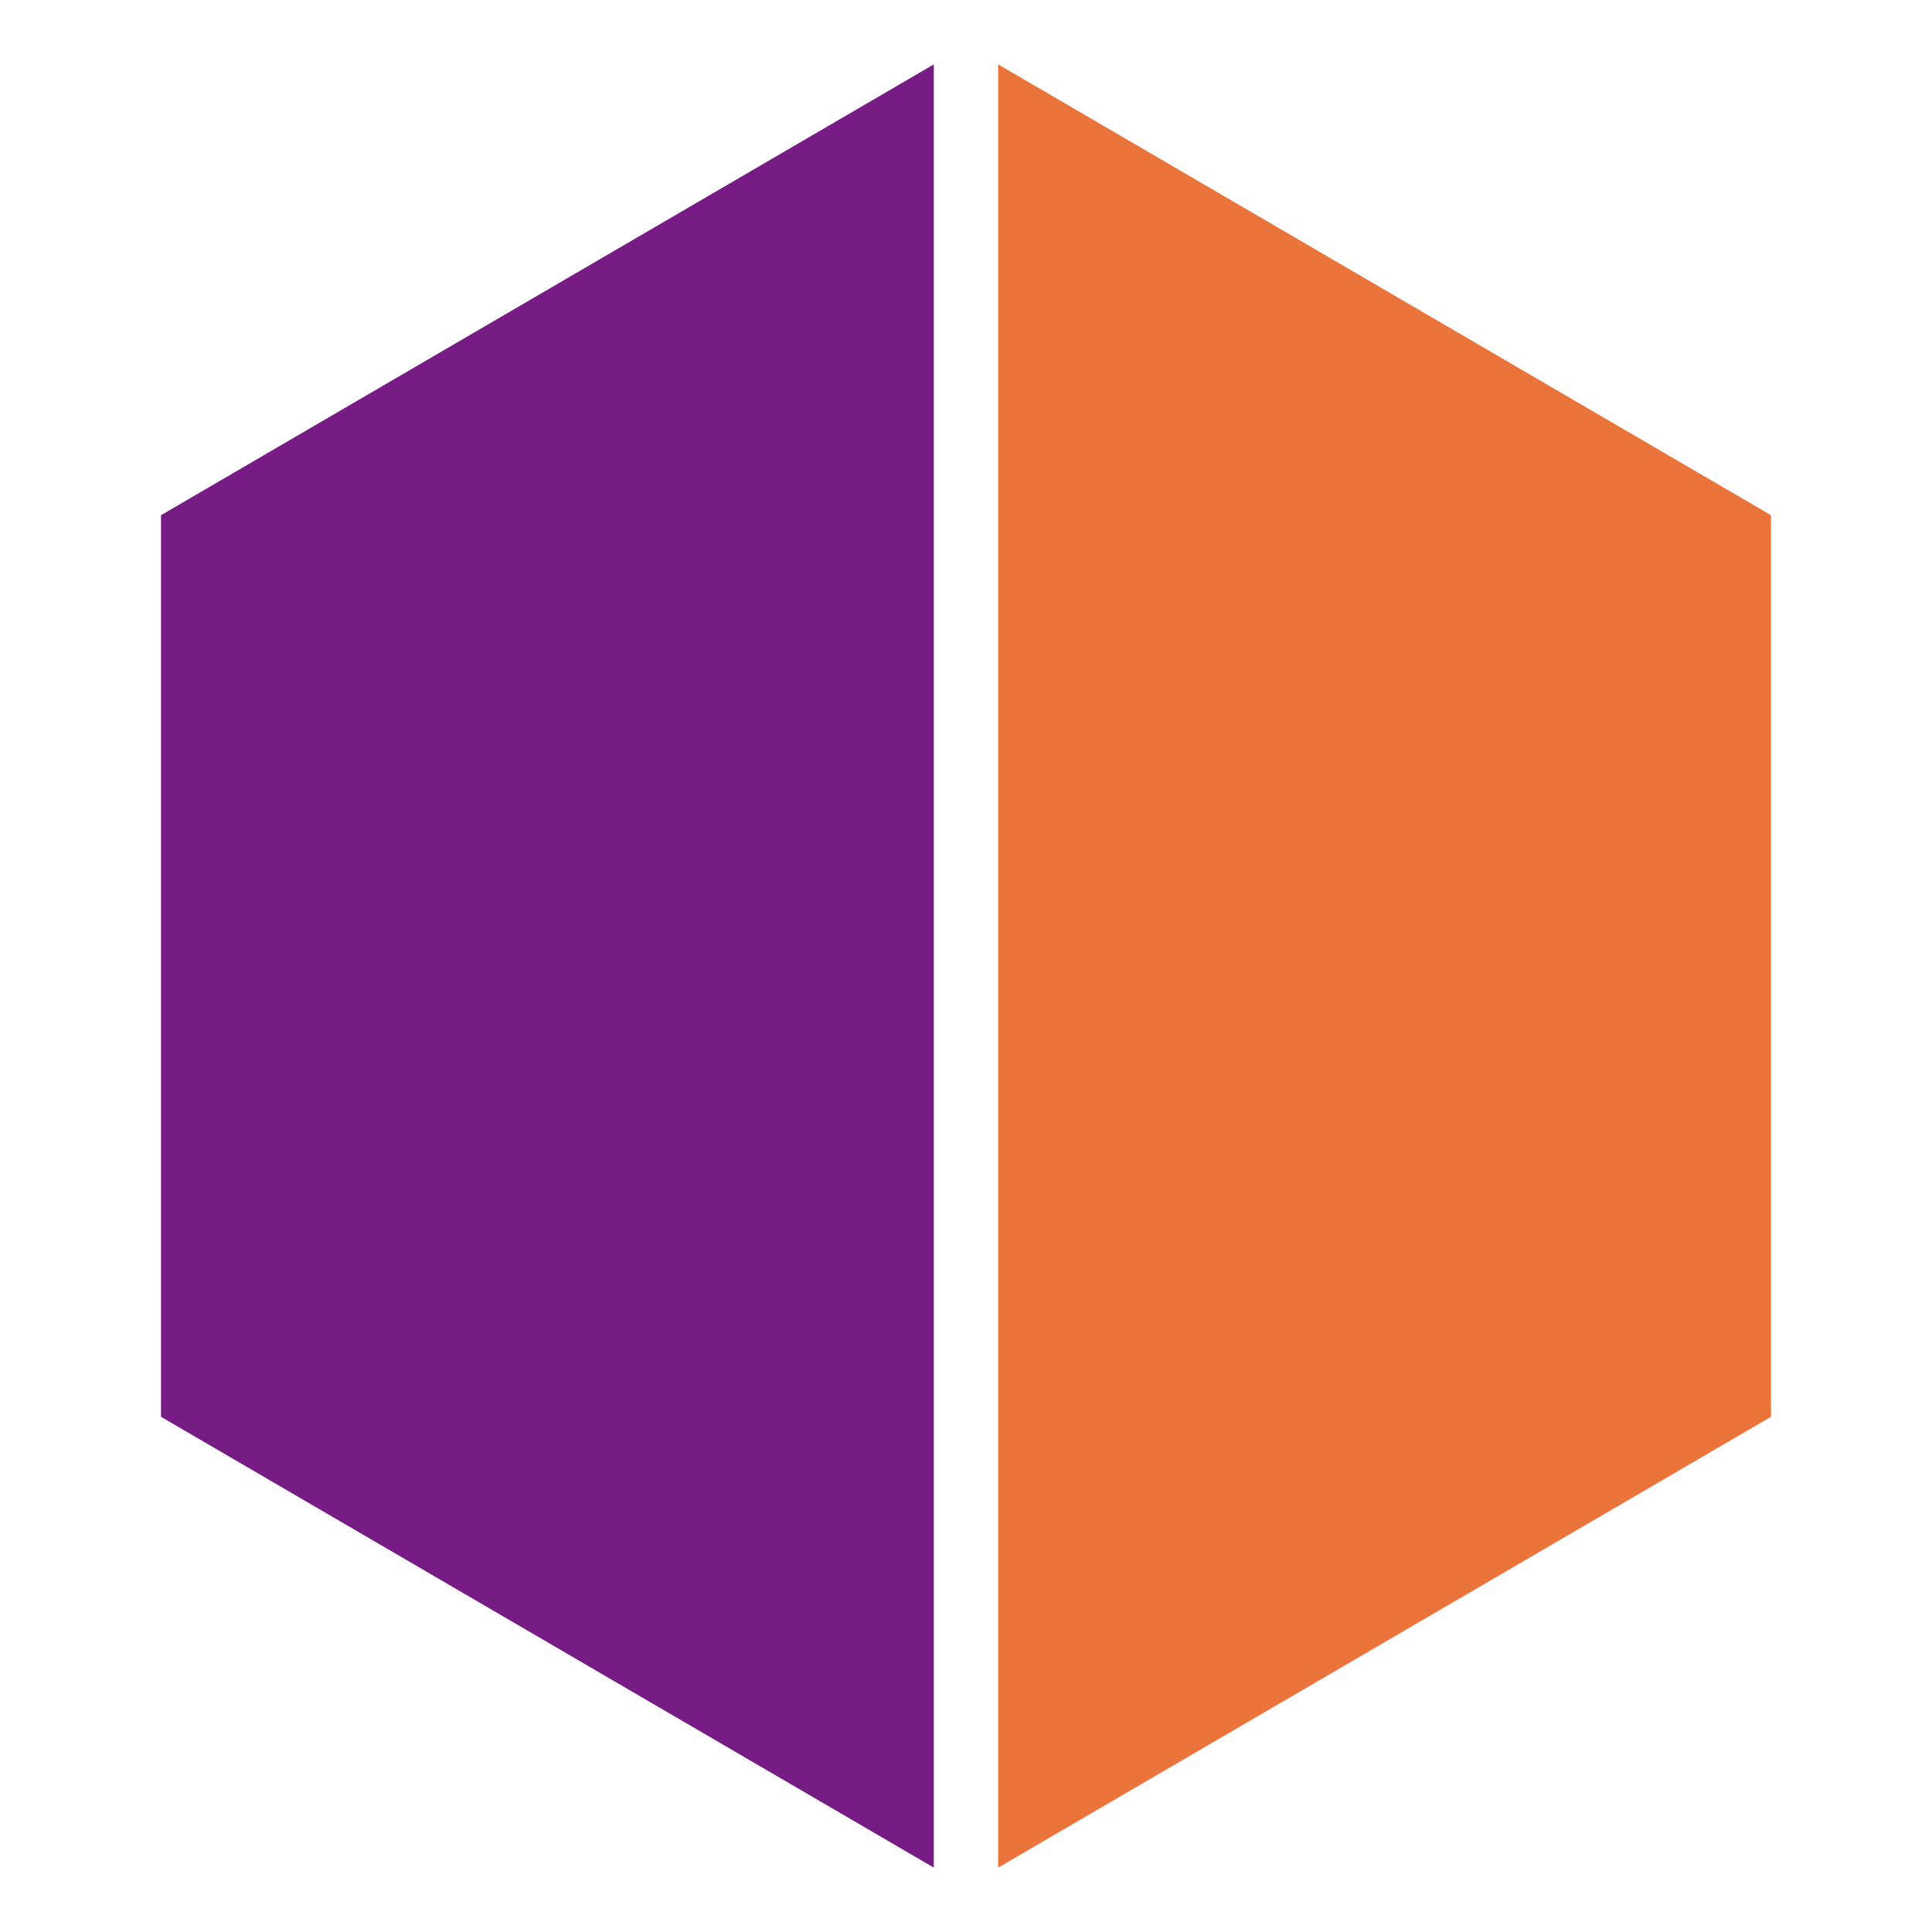
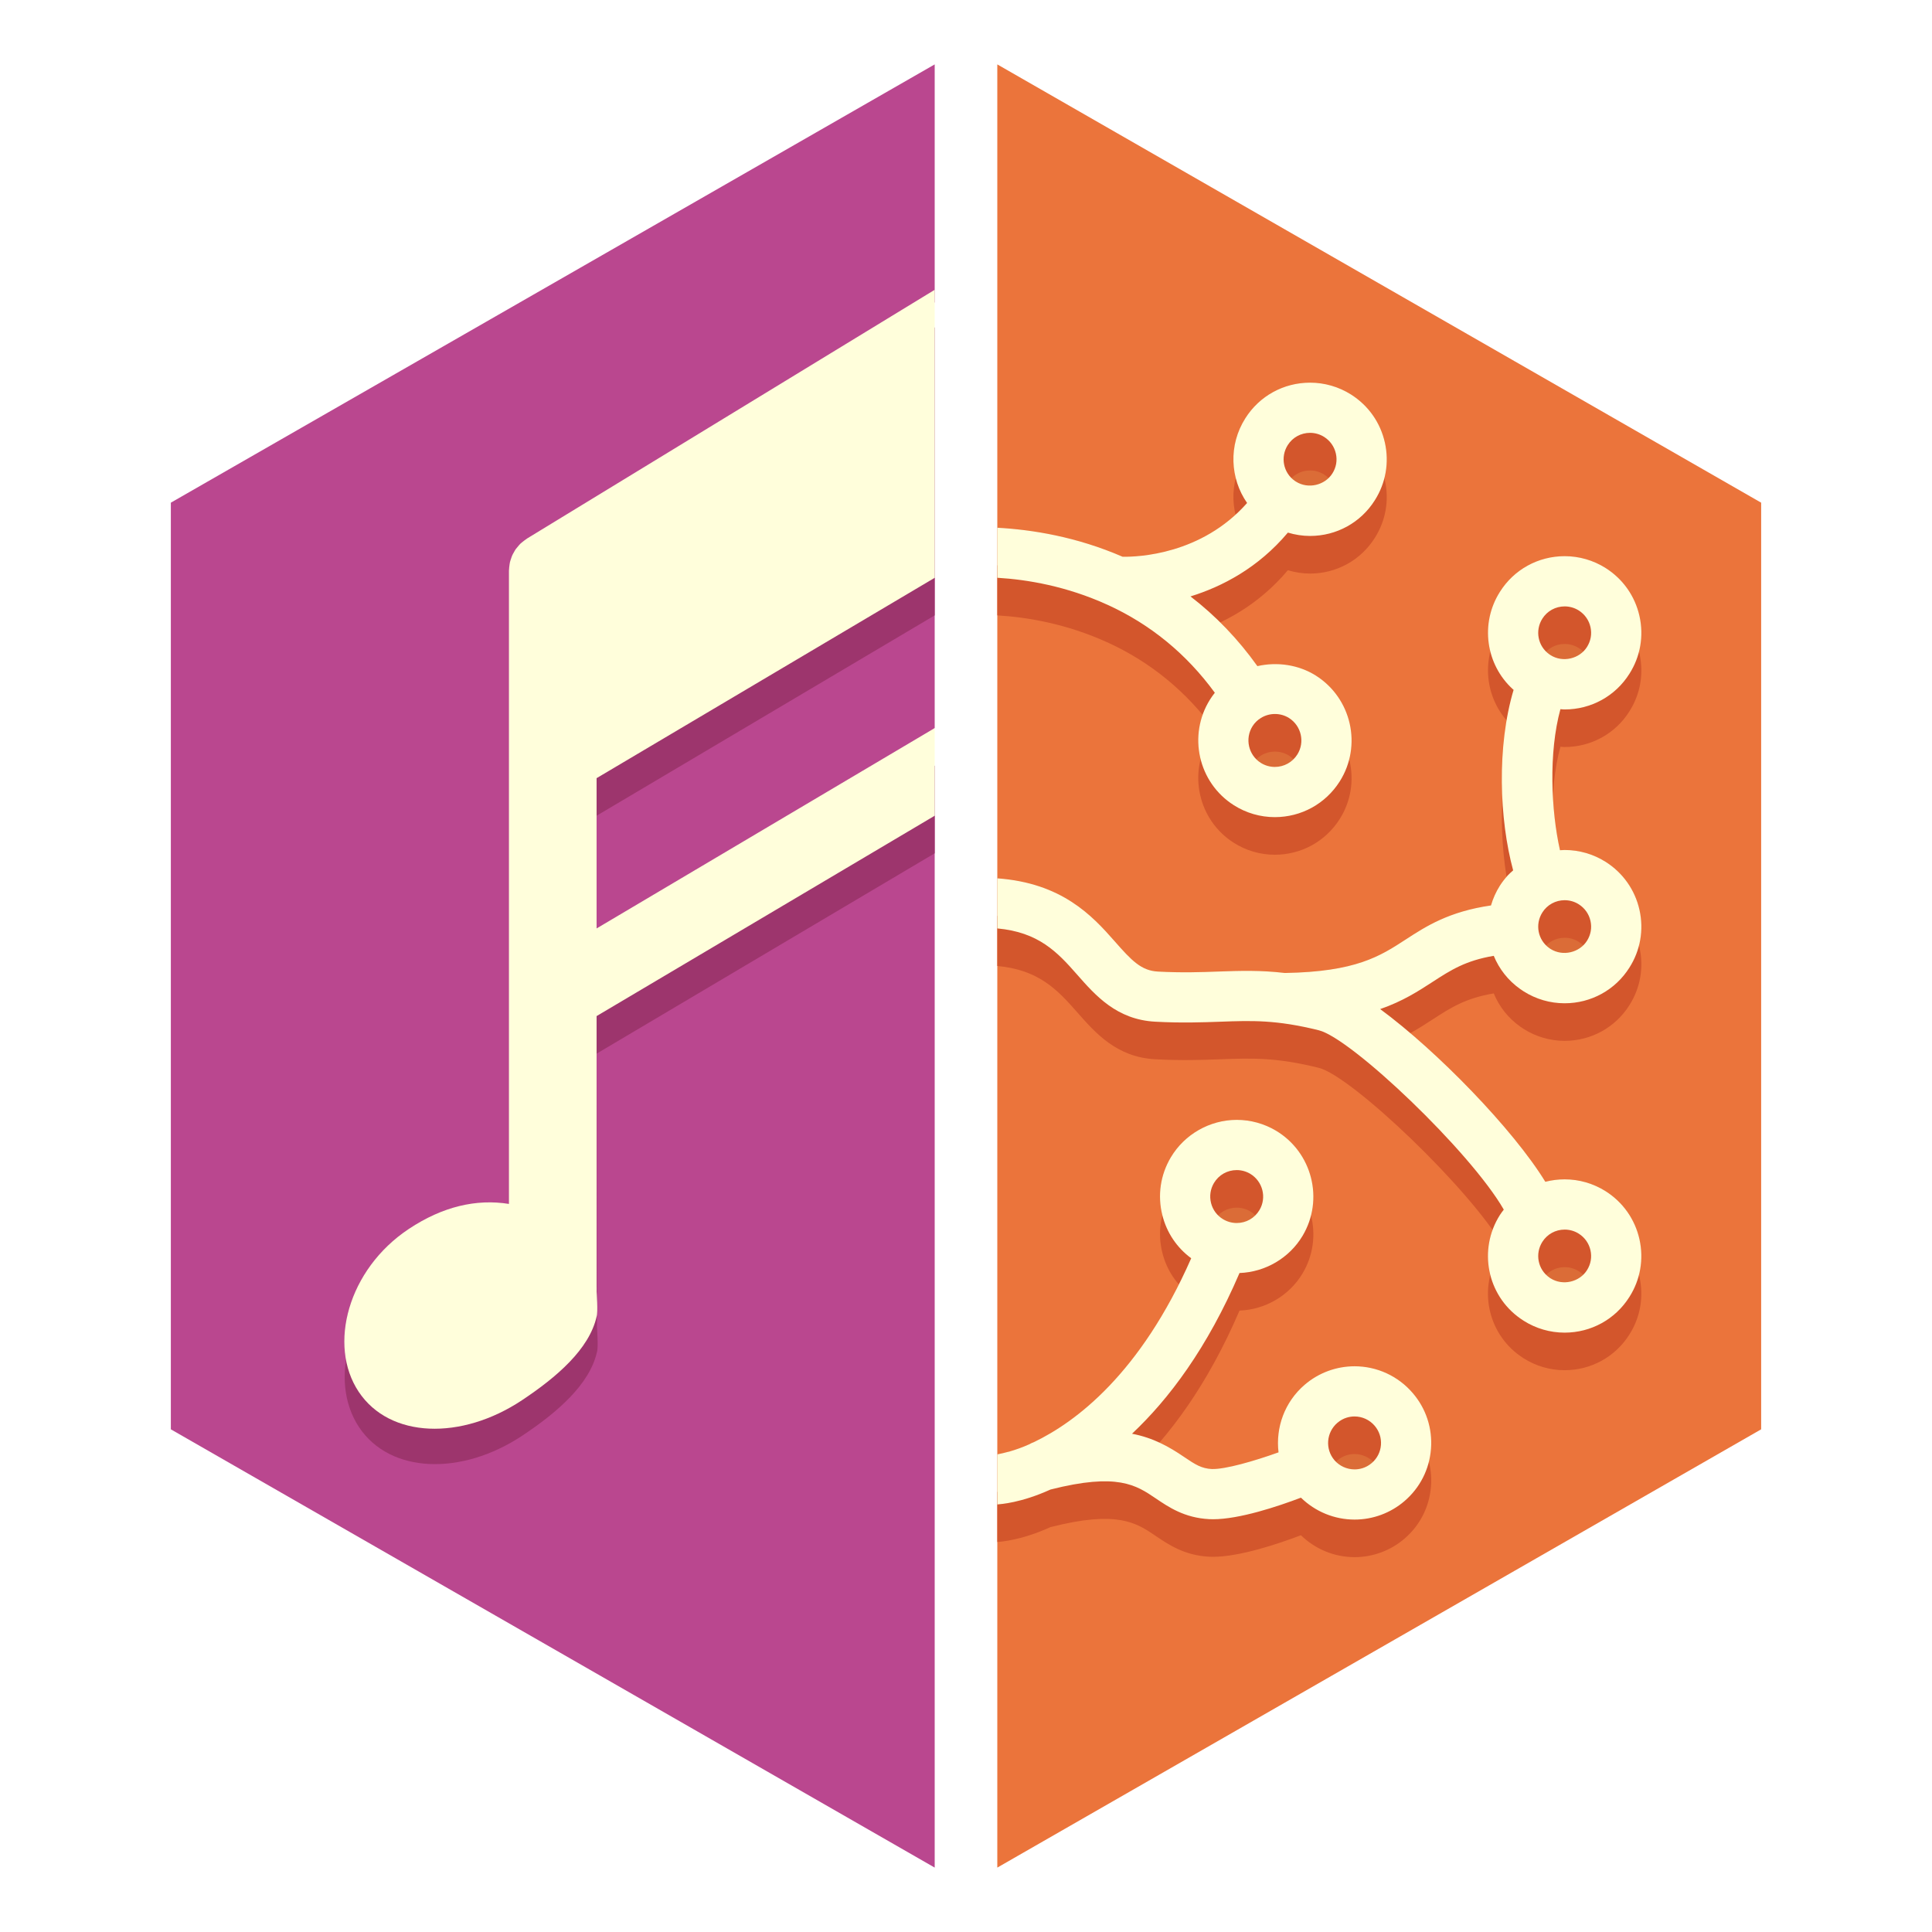
- <svg xmlns="http://www.w3.org/2000/svg" version="1.1" id="Layer_1" x="0px" y="0px" width="30" height="30" viewBox="0 0 30 30" enable-background="new 0 0 27 30" xml:space="preserve">
-   <defs id="defs17" />
-   <g id="g5" />
-   <g id="g7" transform="translate(1.5,0)">
-     <g id="g9">
-       <polygon points="13,1 1,8 1,22 13,29 " id="polygon11" style="fill:#771b85" />
-       <polygon points="14,1 26,8 26,22 14,29 " id="polygon13" style="fill:#eb743b" />
+ <svg xmlns="http://www.w3.org/2000/svg" version="1.1" id="Layer_1" x="0px" y="0px" width="154.286" height="154.286" viewBox="0 0 154.286 154.286" enable-background="new 0 0 585 150" xml:space="preserve">
+   <defs id="defs7757" />
+   <g id="g7661" transform="translate(-4.354,7.462714)" />
+   <g id="g7663" transform="translate(-4.354,7.462714)">
+     <g id="g7689" transform="translate(13.64286,-5.142854)">
+       <g id="g7691">
+         <polygon points="131.354,111.823 131.354,37.823 70.354,2.823 70.354,146.823 " id="polygon7693" style="fill:#eb743b" />
+         <polygon points="4.354,111.823 65.354,146.823 65.354,62.823 64.354,61.823 64.354,56.823 65.354,55.823 65.354,43.823 64.354,43.823 64.354,22.823 65.354,21.823 65.354,2.823 4.354,37.823 " id="polygon7695" style="fill:#ba478f" />
+         <g id="g7697">
+           <g id="g7699" style="opacity:0.07">
+             <path d="m 65.325,55.863 -26.971,15.96 0,-11.616 26.971,-16.21 0,-22.588 -32.516,19.271 c -0.023,0.014 -0.04,0.032 -0.063,0.047 -0.092,0.058 -0.177,0.126 -0.263,0.195 -0.07,0.057 -0.143,0.108 -0.207,0.169 -0.069,0.067 -0.13,0.143 -0.192,0.217 -0.063,0.073 -0.128,0.144 -0.185,0.222 -0.056,0.078 -0.1,0.163 -0.146,0.248 -0.047,0.083 -0.097,0.162 -0.134,0.247 -0.041,0.091 -0.067,0.184 -0.099,0.275 -0.03,0.091 -0.064,0.182 -0.085,0.274 -0.021,0.086 -0.03,0.177 -0.042,0.268 -0.015,0.108 -0.028,0.214 -0.031,0.321 -0.002,0.028 -0.008,0.052 -0.008,0.08 l 0,50.58 c -2.597,-0.416 -5.291,0.199 -8,2 -4.843,3.218 -6.477,9.276 -4,13 2.478,3.727 8.192,3.897 13.036,0.68 2.765,-1.837 5.378,-4.074 5.964,-6.68 0.124,-0.327 0,-2 0,-2 0.007,-0.144 0.002,-0.284 0,-0.424 l 0,-21.576 26.971,-16.149 0,-6.811 z" id="path7701" />
+           </g>
+           <g id="g7703">
+             <g id="g7705">
+               <path d="m 65.354,58.823 -27,16 0,-12 27,-16 0,-23 -32.516,19.683 c -0.023,0.014 -0.04,0.032 -0.063,0.047 -0.092,0.058 -0.177,0.126 -0.263,0.195 -0.07,0.057 -0.143,0.108 -0.207,0.169 -0.069,0.067 -0.13,0.143 -0.192,0.217 -0.063,0.073 -0.128,0.144 -0.185,0.222 -0.056,0.078 -0.1,0.163 -0.146,0.248 -0.047,0.083 -0.097,0.162 -0.134,0.247 -0.041,0.091 -0.067,0.184 -0.099,0.275 -0.03,0.091 -0.064,0.182 -0.085,0.274 -0.021,0.086 -0.03,0.177 -0.042,0.268 -0.015,0.108 -0.028,0.214 -0.031,0.321 -0.002,0.028 -0.008,0.052 -0.008,0.08 l 0,50.58 c -2.597,-0.416 -5.291,0.199 -8,2 -4.843,3.218 -6.477,9.276 -4,13 2.478,3.727 8.192,3.897 13.036,0.68 2.765,-1.837 5.378,-4.074 5.964,-6.68 0.124,-0.327 0,-2 0,-2 0.007,-0.144 0.002,-0.284 0,-0.424 l -0.029,-21.402 27,-16 0,-7 z" id="path7707" style="fill:#9d356d" />
+             </g>
+             <g id="g7709">
+               <path d="m 65.354,55.823 -27,16 0,-12 27,-16 0,-23 -32.545,19.857 c -0.023,0.014 -0.04,0.032 -0.063,0.047 -0.092,0.058 -0.177,0.126 -0.263,0.195 -0.07,0.057 -0.143,0.108 -0.207,0.169 -0.069,0.067 -0.13,0.143 -0.192,0.217 -0.063,0.073 -0.128,0.144 -0.185,0.222 -0.056,0.078 -0.1,0.163 -0.146,0.248 -0.047,0.083 -0.097,0.162 -0.134,0.247 -0.041,0.091 -0.067,0.184 -0.099,0.275 -0.03,0.091 -0.064,0.182 -0.085,0.274 -0.021,0.086 -0.03,0.177 -0.042,0.268 -0.015,0.108 -0.028,0.214 -0.031,0.321 -0.002,0.028 -0.008,0.052 -0.008,0.08 l 0,50.58 c -2.597,-0.416 -5.291,0.199 -8,2 -4.843,3.218 -6.477,9.276 -4,13 2.478,3.727 8.192,3.897 13.036,0.68 2.765,-1.837 5.378,-4.074 5.964,-6.68 0.124,-0.327 0,-2 0,-2 0.007,-0.144 0.002,-0.284 0,-0.424 l 0,-21.576 27,-16 0,-7 z" id="path7711" style="fill:#fffedb" />
+             </g>
+           </g>
+         </g>
+         <g id="g7713">
+           <g id="g7715" style="opacity:0.07">
+             <path d="m 87.656,94.557 c 0.386,-0.645 1.066,-1.03 1.819,-1.03 0.378,0 0.752,0.104 1.078,0.297 1,0.601 1.331,1.899 0.735,2.898 -0.385,0.646 -1.064,1.032 -1.817,1.032 -0.379,0 -0.755,-0.104 -1.084,-0.301 -0.483,-0.288 -0.826,-0.748 -0.964,-1.294 -0.138,-0.549 -0.055,-1.117 0.233,-1.602 z m 12.603,22.362 c -0.49,0.421 -1.018,0.509 -1.373,0.509 -0.621,0 -1.207,-0.269 -1.608,-0.734 -0.758,-0.885 -0.654,-2.222 0.231,-2.981 0.492,-0.423 1.018,-0.512 1.373,-0.512 0.617,0 1.201,0.269 1.605,0.74 0.368,0.43 0.547,0.976 0.504,1.538 -0.043,0.562 -0.302,1.072 -0.732,1.44 z" id="path7717" />
+             <path d="m 79.355,48.434 c 0.07,0.019 0.142,0.034 0.212,0.046 -0.072,-0.012 -0.142,-0.028 -0.212,-0.046 z" id="path7719" />
+             <path d="m 90.734,58.08 c 0.169,-0.267 0.395,-0.49 0.673,-0.661 0.335,-0.207 0.722,-0.316 1.121,-0.316 0.4,0 0.79,0.112 1.122,0.321 0.987,0.627 1.283,1.936 0.66,2.919 -0.392,0.618 -1.063,0.988 -1.795,0.988 -0.397,0 -0.785,-0.113 -1.124,-0.327 -0.984,-0.624 -1.278,-1.937 -0.657,-2.924 z m 6.379,-20.187 c -0.6,0.951 -1.938,1.271 -2.912,0.653 l -0.096,-0.063 c -0.914,-0.647 -1.161,-1.897 -0.558,-2.851 0.386,-0.613 1.053,-0.98 1.784,-0.98 0.397,0 0.787,0.113 1.124,0.326 0.479,0.304 0.813,0.775 0.937,1.33 0.123,0.546 0.026,1.107 -0.279,1.585 z" id="path7721" />
+             <path d="m 113.88,49.491 c 0.388,-0.614 1.054,-0.98 1.783,-0.98 0.399,0 0.79,0.113 1.125,0.325 0.48,0.304 0.813,0.775 0.937,1.33 0.122,0.546 0.024,1.106 -0.279,1.584 -0.598,0.951 -1.938,1.272 -2.912,0.653 L 114.44,52.34 c -0.918,-0.646 -1.163,-1.896 -0.56,-2.849 z m 0,23.463 c 0.388,-0.614 1.054,-0.98 1.783,-0.98 0.399,0 0.79,0.112 1.125,0.326 0.48,0.304 0.813,0.774 0.937,1.329 0.122,0.546 0.024,1.107 -0.279,1.585 -0.598,0.95 -1.938,1.271 -2.912,0.652 l -0.094,-0.063 c -0.918,-0.646 -1.163,-1.896 -0.56,-2.849 z m 0,26.303 c 0.388,-0.613 1.054,-0.979 1.783,-0.979 0.399,0 0.79,0.112 1.125,0.325 0.48,0.304 0.813,0.775 0.937,1.33 0.122,0.547 0.024,1.106 -0.279,1.584 -0.598,0.951 -1.938,1.271 -2.912,0.653 l -0.094,-0.063 c -0.918,-0.647 -1.163,-1.896 -0.56,-2.85 z" id="path7723" />
+             <path d="m 103.53,108.927 c -1.165,-1.36 -2.858,-2.139 -4.648,-2.139 -1.459,0 -2.875,0.525 -3.983,1.477 -1.612,1.383 -2.326,3.429 -2.087,5.397 -1.948,0.7 -4.258,1.365 -5.328,1.332 -0.821,-0.044 -1.302,-0.346 -2.224,-0.972 -1.172,-0.795 -2.418,-1.512 -4.148,-1.847 2.936,-2.761 6.009,-6.83 8.584,-12.834 2.061,-0.076 3.976,-1.193 5.038,-2.972 1.725,-2.896 0.773,-6.659 -2.124,-8.394 -0.949,-0.565 -2.032,-0.864 -3.134,-0.864 -2.146,0 -4.161,1.144 -5.261,2.986 -0.838,1.405 -1.079,3.05 -0.678,4.636 0.351,1.393 1.16,2.59 2.302,3.429 -4.053,9.218 -9.219,13.081 -12.565,14.685 -0.128,0.045 -0.248,0.101 -0.36,0.168 -1.187,0.531 -2.05,0.704 -2.559,0.808 l 0,4 c 0.275,-0.03 1.885,-0.118 4.247,-1.192 5.348,-1.357 6.839,-0.354 8.407,0.709 1.021,0.692 2.291,1.554 4.263,1.656 0.1,0.005 0.204,0.008 0.309,0.008 2.109,0 5.172,-1.022 7.021,-1.723 1.144,1.116 2.676,1.75 4.285,1.75 l 0,0 c 1.461,0 2.876,-0.524 3.983,-1.476 1.24,-1.062 1.993,-2.546 2.118,-4.176 0.124,-1.631 -0.393,-3.214 -1.458,-4.452 z M 87.656,92.151 c 0.386,-0.645 1.066,-1.03 1.819,-1.03 0.378,0 0.752,0.104 1.078,0.297 1,0.601 1.331,1.899 0.735,2.898 -0.385,0.646 -1.064,1.032 -1.817,1.032 -0.379,0 -0.755,-0.104 -1.084,-0.301 -0.483,-0.288 -0.826,-0.748 -0.964,-1.294 -0.138,-0.548 -0.055,-1.116 0.233,-1.602 z m 12.603,22.363 c -0.49,0.421 -1.018,0.509 -1.373,0.509 -0.621,0 -1.207,-0.269 -1.608,-0.734 -0.758,-0.885 -0.654,-2.222 0.231,-2.981 0.492,-0.423 1.018,-0.512 1.373,-0.512 0.617,0 1.201,0.269 1.605,0.74 0.368,0.43 0.547,0.976 0.504,1.538 -0.043,0.562 -0.302,1.072 -0.732,1.44 z" id="path7725" />
+             <path d="m 79.355,46.028 c 0.07,0.019 0.142,0.034 0.212,0.046 -0.072,-0.011 -0.142,-0.027 -0.212,-0.046 z" id="path7727" />
+             <path d="m 101.305,33.027 c -0.357,-1.599 -1.317,-2.964 -2.708,-3.844 -0.98,-0.617 -2.109,-0.944 -3.265,-0.944 -2.117,0 -4.053,1.066 -5.174,2.85 -1.354,2.138 -1.218,4.799 0.144,6.759 -3.646,4.124 -8.706,4.313 -9.942,4.293 -3.692,-1.604 -7.234,-2.164 -10.005,-2.317 l 0,3.996 c 2.441,0.144 5.553,0.686 8.748,2.136 0.005,0.002 0.01,0.002 0.015,0.005 3.445,1.563 6.334,3.928 8.607,7.041 -0.136,0.173 -0.265,0.352 -0.382,0.538 -1.796,2.854 -0.942,6.644 1.903,8.444 0.98,0.622 2.111,0.951 3.27,0.951 2.113,0 4.051,-1.065 5.183,-2.852 1.806,-2.851 0.951,-6.642 -1.908,-8.453 -1.384,-0.871 -3.092,-1.113 -4.667,-0.755 -1.538,-2.154 -3.323,-4.017 -5.345,-5.566 2.517,-0.778 5.401,-2.269 7.78,-5.096 0.572,0.172 1.166,0.267 1.77,0.267 2.116,0 4.051,-1.068 5.172,-2.849 0.874,-1.375 1.16,-3.009 0.804,-4.604 z M 90.734,55.675 c 0.169,-0.267 0.395,-0.49 0.673,-0.661 0.335,-0.207 0.722,-0.316 1.121,-0.316 0.4,0 0.79,0.112 1.122,0.321 0.987,0.627 1.283,1.936 0.66,2.919 -0.392,0.618 -1.063,0.988 -1.795,0.988 -0.397,0 -0.785,-0.113 -1.124,-0.327 -0.984,-0.624 -1.278,-1.937 -0.657,-2.924 z m 6.379,-20.188 c -0.6,0.951 -1.938,1.271 -2.912,0.653 l -0.096,-0.063 c -0.914,-0.647 -1.161,-1.897 -0.558,-2.851 0.386,-0.613 1.053,-0.98 1.784,-0.98 0.397,0 0.787,0.113 1.124,0.326 0.479,0.304 0.813,0.775 0.937,1.33 0.123,0.547 0.026,1.108 -0.279,1.585 z" id="path7729" />
+             <path d="m 110,74.011 c 0.425,1.035 1.136,1.962 2.109,2.649 0.072,0.052 0.151,0.105 0.283,0.191 0.981,0.621 2.11,0.949 3.268,0.949 2.116,0 4.052,-1.068 5.173,-2.849 0.875,-1.375 1.16,-3.01 0.805,-4.604 -0.358,-1.598 -1.318,-2.964 -2.709,-3.844 -0.98,-0.617 -2.109,-0.944 -3.266,-0.944 -0.125,0 -0.25,0.008 -0.375,0.018 -0.71,-3.157 -0.919,-7.769 0.035,-11.265 0.112,0.011 0.225,0.024 0.337,0.024 2.116,0 4.052,-1.067 5.173,-2.849 0.875,-1.375 1.16,-3.009 0.805,-4.604 -0.358,-1.599 -1.318,-2.964 -2.709,-3.844 -0.98,-0.617 -2.109,-0.944 -3.266,-0.944 -2.114,0 -4.051,1.066 -5.173,2.85 -1.604,2.532 -1.12,5.804 1.024,7.765 0.021,0.02 0.048,0.037 0.071,0.059 -1.349,4.518 -1.146,10.324 -0.036,14.417 -0.144,0.132 -0.294,0.254 -0.426,0.399 -0.229,0.255 -0.445,0.526 -0.634,0.824 -0.318,0.502 -0.551,1.033 -0.71,1.578 -3.371,0.488 -5.198,1.671 -6.824,2.729 -2.035,1.324 -3.961,2.572 -9.636,2.665 -1.964,-0.23 -3.553,-0.177 -5.29,-0.116 -1.431,0.052 -2.91,0.106 -4.849,0.003 -1.335,-0.071 -2.104,-0.882 -3.458,-2.424 -1.803,-2.055 -4.219,-4.648 -9.369,-5.022 l 0,4 c 3.295,0.3 4.796,1.888 6.356,3.667 1.487,1.694 3.175,3.615 6.256,3.782 2.118,0.114 3.76,0.052 5.208,0.001 2.491,-0.092 4.453,-0.161 7.855,0.684 2.607,0.643 12.099,9.673 14.773,14.322 -0.108,0.142 -0.219,0.282 -0.313,0.434 -1.743,2.755 -1.026,6.385 1.619,8.251 0.072,0.052 0.151,0.104 0.283,0.191 0.981,0.621 2.11,0.948 3.268,0.948 2.116,0 4.052,-1.068 5.173,-2.849 0.875,-1.374 1.16,-3.009 0.805,-4.603 -0.358,-1.6 -1.318,-2.965 -2.709,-3.845 -0.98,-0.617 -2.109,-0.944 -3.266,-0.944 -0.528,0 -1.047,0.067 -1.543,0.195 -2.561,-4.187 -8.652,-10.455 -13.189,-13.792 1.813,-0.628 3.05,-1.435 4.212,-2.188 1.429,-0.928 2.616,-1.688 4.859,-2.065 z m 3.88,-26.925 c 0.388,-0.614 1.054,-0.98 1.783,-0.98 0.399,0 0.79,0.113 1.125,0.325 0.48,0.304 0.813,0.775 0.937,1.33 0.122,0.546 0.024,1.106 -0.279,1.584 -0.598,0.951 -1.938,1.272 -2.912,0.653 l -0.094,-0.063 c -0.918,-0.646 -1.163,-1.896 -0.56,-2.849 z m 0,23.463 c 0.388,-0.614 1.054,-0.98 1.783,-0.98 0.399,0 0.79,0.112 1.125,0.326 0.48,0.304 0.813,0.774 0.937,1.329 0.122,0.546 0.024,1.107 -0.279,1.585 -0.598,0.95 -1.938,1.271 -2.912,0.652 l -0.094,-0.063 c -0.918,-0.646 -1.163,-1.896 -0.56,-2.849 z m 0,26.303 c 0.388,-0.613 1.054,-0.979 1.783,-0.979 0.399,0 0.79,0.112 1.125,0.325 0.48,0.304 0.813,0.775 0.937,1.33 0.122,0.547 0.024,1.106 -0.279,1.584 -0.598,0.951 -1.938,1.271 -2.912,0.653 l -0.094,-0.063 c -0.918,-0.647 -1.163,-1.896 -0.56,-2.85 z" id="path7731" />
+           </g>
+           <g id="g7733">
+             <g id="g7735">
+               <path d="m 103.53,111.927 c -1.165,-1.36 -2.858,-2.139 -4.648,-2.139 -1.459,0 -2.875,0.525 -3.983,1.477 -1.612,1.383 -2.326,3.429 -2.087,5.397 -1.948,0.7 -4.258,1.365 -5.328,1.332 -0.821,-0.044 -1.302,-0.346 -2.224,-0.972 -1.172,-0.795 -2.418,-1.512 -4.148,-1.847 2.936,-2.761 6.009,-6.83 8.584,-12.834 2.061,-0.076 3.976,-1.193 5.038,-2.972 1.725,-2.896 0.773,-6.659 -2.124,-8.394 -0.949,-0.565 -2.032,-0.864 -3.134,-0.864 -2.146,0 -4.161,1.144 -5.261,2.986 -0.838,1.405 -1.079,3.05 -0.678,4.636 0.351,1.393 1.16,2.59 2.302,3.429 -4.053,9.218 -9.219,13.081 -12.565,14.685 -0.128,0.045 -0.248,0.101 -0.36,0.168 -1.187,0.531 -2.05,0.704 -2.559,0.808 l 0,4 c 0.275,-0.03 1.885,-0.118 4.247,-1.192 5.348,-1.357 6.839,-0.354 8.407,0.709 1.021,0.692 2.291,1.554 4.263,1.656 0.1,0.005 0.204,0.008 0.309,0.008 2.109,0 5.172,-1.022 7.021,-1.723 1.144,1.116 2.676,1.75 4.285,1.75 l 0,0 c 1.461,0 2.876,-0.524 3.983,-1.476 1.24,-1.062 1.993,-2.546 2.118,-4.176 0.124,-1.631 -0.393,-3.214 -1.458,-4.452 z M 87.656,95.151 c 0.386,-0.645 1.066,-1.03 1.819,-1.03 0.378,0 0.752,0.104 1.078,0.297 1,0.601 1.331,1.899 0.735,2.898 -0.385,0.646 -1.064,1.032 -1.817,1.032 -0.379,0 -0.755,-0.104 -1.084,-0.301 -0.483,-0.288 -0.826,-0.748 -0.964,-1.294 -0.138,-0.548 -0.055,-1.116 0.233,-1.602 z m 12.603,22.363 c -0.49,0.421 -1.018,0.509 -1.373,0.509 -0.621,0 -1.207,-0.269 -1.608,-0.734 -0.758,-0.885 -0.654,-2.222 0.231,-2.981 0.492,-0.423 1.018,-0.512 1.373,-0.512 0.617,0 1.201,0.269 1.605,0.74 0.368,0.43 0.547,0.976 0.504,1.538 -0.043,0.562 -0.302,1.072 -0.732,1.44 z" id="path7737" style="fill:#d3562c" />
+               <path d="m 79.355,48.434 c 0.07,0.019 0.142,0.034 0.212,0.046 -0.072,-0.012 -0.142,-0.028 -0.212,-0.046 z" id="path7739" />
+               <path d="m 101.305,36.031 c -0.357,-1.599 -1.317,-2.964 -2.708,-3.844 -0.98,-0.617 -2.109,-0.944 -3.265,-0.944 -2.117,0 -4.053,1.066 -5.174,2.85 -1.354,2.138 -1.218,4.799 0.144,6.759 -3.646,4.124 -8.706,4.313 -9.942,4.293 -3.692,-1.604 -7.234,-2.164 -10.005,-2.317 l 0,3.996 c 2.441,0.144 5.553,0.686 8.748,2.136 0.005,0.002 0.01,0.002 0.015,0.005 3.445,1.563 6.334,3.928 8.607,7.041 -0.136,0.173 -0.265,0.352 -0.382,0.538 -1.796,2.854 -0.942,6.644 1.903,8.444 0.98,0.622 2.111,0.951 3.27,0.951 2.113,0 4.051,-1.065 5.183,-2.852 1.806,-2.851 0.951,-6.642 -1.908,-8.453 -1.384,-0.871 -3.092,-1.113 -4.667,-0.755 -1.538,-2.154 -3.323,-4.017 -5.345,-5.566 2.517,-0.778 5.401,-2.269 7.78,-5.096 0.572,0.172 1.166,0.267 1.77,0.267 2.116,0 4.051,-1.068 5.172,-2.849 0.874,-1.375 1.16,-3.009 0.804,-4.604 z M 90.734,58.679 c 0.169,-0.267 0.395,-0.49 0.673,-0.661 0.335,-0.207 0.722,-0.316 1.121,-0.316 0.4,0 0.79,0.112 1.122,0.321 0.987,0.627 1.283,1.936 0.66,2.919 -0.392,0.618 -1.063,0.988 -1.795,0.988 -0.397,0 -0.785,-0.113 -1.124,-0.327 -0.984,-0.624 -1.278,-1.937 -0.657,-2.924 z m 6.379,-20.188 c -0.6,0.951 -1.938,1.271 -2.912,0.653 l -0.096,-0.063 c -0.914,-0.647 -1.161,-1.897 -0.558,-2.851 0.386,-0.613 1.053,-0.98 1.784,-0.98 0.397,0 0.787,0.113 1.124,0.326 0.479,0.304 0.813,0.775 0.937,1.33 0.123,0.547 0.026,1.108 -0.279,1.585 z" id="path7741" style="fill:#d3562c" />
+               <path d="m 110,77.011 c 0.425,1.035 1.136,1.962 2.109,2.649 0.072,0.052 0.151,0.105 0.283,0.191 0.981,0.621 2.11,0.949 3.268,0.949 2.116,0 4.052,-1.068 5.173,-2.849 0.875,-1.375 1.16,-3.01 0.805,-4.604 -0.358,-1.598 -1.318,-2.964 -2.709,-3.844 -0.98,-0.617 -2.109,-0.944 -3.266,-0.944 -0.125,0 -0.25,0.008 -0.375,0.018 -0.71,-3.157 -0.919,-7.769 0.035,-11.265 0.112,0.011 0.225,0.024 0.337,0.024 2.116,0 4.052,-1.067 5.173,-2.849 0.875,-1.375 1.16,-3.009 0.805,-4.604 -0.358,-1.599 -1.318,-2.964 -2.709,-3.844 -0.98,-0.617 -2.109,-0.944 -3.266,-0.944 -2.114,0 -4.051,1.066 -5.173,2.85 -1.604,2.532 -1.12,5.804 1.024,7.765 0.021,0.02 0.048,0.037 0.071,0.059 -1.349,4.518 -1.146,10.324 -0.036,14.417 -0.144,0.132 -0.294,0.254 -0.426,0.399 -0.229,0.255 -0.445,0.526 -0.634,0.824 -0.318,0.502 -0.551,1.033 -0.71,1.578 -3.371,0.488 -5.198,1.671 -6.824,2.729 -2.035,1.324 -3.961,2.572 -9.636,2.665 -1.964,-0.23 -3.553,-0.177 -5.29,-0.116 -1.431,0.052 -2.91,0.106 -4.849,0.003 -1.335,-0.071 -2.104,-0.882 -3.458,-2.424 -1.803,-2.055 -4.219,-4.648 -9.369,-5.022 l 0,4 c 3.295,0.3 4.796,1.888 6.356,3.667 1.487,1.694 3.175,3.615 6.256,3.782 2.118,0.114 3.76,0.052 5.208,0.001 2.491,-0.092 4.453,-0.161 7.855,0.684 2.607,0.643 12.099,9.673 14.773,14.322 -0.108,0.142 -0.219,0.282 -0.313,0.434 -1.743,2.755 -1.026,6.385 1.619,8.251 0.072,0.052 0.151,0.104 0.283,0.191 0.981,0.621 2.11,0.948 3.268,0.948 2.116,0 4.052,-1.068 5.173,-2.849 0.875,-1.374 1.16,-3.009 0.805,-4.603 -0.358,-1.6 -1.318,-2.965 -2.709,-3.845 -0.98,-0.617 -2.109,-0.944 -3.266,-0.944 -0.528,0 -1.047,0.067 -1.543,0.195 -2.561,-4.187 -8.652,-10.455 -13.189,-13.792 1.813,-0.628 3.05,-1.435 4.212,-2.188 1.429,-0.928 2.616,-1.688 4.859,-2.065 z m 3.88,-26.925 c 0.388,-0.614 1.054,-0.98 1.783,-0.98 0.399,0 0.79,0.113 1.125,0.325 0.48,0.304 0.813,0.775 0.937,1.33 0.122,0.546 0.024,1.106 -0.279,1.584 -0.598,0.951 -1.938,1.272 -2.912,0.653 l -0.094,-0.063 c -0.918,-0.646 -1.163,-1.896 -0.56,-2.849 z m 0,23.463 c 0.388,-0.614 1.054,-0.98 1.783,-0.98 0.399,0 0.79,0.112 1.125,0.326 0.48,0.304 0.813,0.774 0.937,1.329 0.122,0.546 0.024,1.107 -0.279,1.585 -0.598,0.95 -1.938,1.271 -2.912,0.652 l -0.094,-0.063 c -0.918,-0.646 -1.163,-1.896 -0.56,-2.849 z m 0,26.303 c 0.388,-0.613 1.054,-0.979 1.783,-0.979 0.399,0 0.79,0.112 1.125,0.325 0.48,0.304 0.813,0.775 0.937,1.33 0.122,0.547 0.024,1.106 -0.279,1.584 -0.598,0.951 -1.938,1.271 -2.912,0.653 l -0.094,-0.063 c -0.918,-0.647 -1.163,-1.896 -0.56,-2.85 z" id="path7743" style="fill:#d3562c" />
+             </g>
+             <g id="g7745">
+               <path d="m 103.53,108.927 c -1.165,-1.36 -2.858,-2.139 -4.648,-2.139 -1.459,0 -2.875,0.525 -3.983,1.477 -1.612,1.383 -2.326,3.429 -2.087,5.397 -1.948,0.7 -4.258,1.365 -5.328,1.332 -0.821,-0.044 -1.302,-0.346 -2.224,-0.972 -1.172,-0.795 -2.418,-1.512 -4.148,-1.847 2.936,-2.761 6.009,-6.83 8.584,-12.834 2.061,-0.076 3.976,-1.193 5.038,-2.972 1.725,-2.896 0.773,-6.659 -2.124,-8.394 -0.949,-0.565 -2.032,-0.864 -3.134,-0.864 -2.146,0 -4.161,1.144 -5.261,2.986 -0.838,1.405 -1.079,3.05 -0.678,4.636 0.351,1.393 1.16,2.59 2.302,3.429 -4.053,9.218 -9.219,13.081 -12.565,14.685 -0.128,0.045 -0.248,0.101 -0.36,0.168 -1.187,0.531 -2.05,0.704 -2.559,0.808 l 0,4 c 0.275,-0.03 1.885,-0.118 4.247,-1.192 5.348,-1.357 6.839,-0.354 8.407,0.709 1.021,0.692 2.291,1.554 4.263,1.656 0.1,0.005 0.204,0.008 0.309,0.008 2.109,0 5.172,-1.022 7.021,-1.723 1.144,1.116 2.676,1.75 4.285,1.75 l 0,0 c 1.461,0 2.876,-0.524 3.983,-1.476 1.24,-1.062 1.993,-2.546 2.118,-4.176 0.124,-1.631 -0.393,-3.214 -1.458,-4.452 z M 87.656,92.151 c 0.386,-0.645 1.066,-1.03 1.819,-1.03 0.378,0 0.752,0.104 1.078,0.297 1,0.601 1.331,1.899 0.735,2.898 -0.385,0.646 -1.064,1.032 -1.817,1.032 -0.379,0 -0.755,-0.104 -1.084,-0.301 -0.483,-0.288 -0.826,-0.748 -0.964,-1.294 -0.138,-0.548 -0.055,-1.116 0.233,-1.602 z m 12.603,22.363 c -0.49,0.421 -1.018,0.509 -1.373,0.509 -0.621,0 -1.207,-0.269 -1.608,-0.734 -0.758,-0.885 -0.654,-2.222 0.231,-2.981 0.492,-0.423 1.018,-0.512 1.373,-0.512 0.617,0 1.201,0.269 1.605,0.74 0.368,0.43 0.547,0.976 0.504,1.538 -0.043,0.562 -0.302,1.072 -0.732,1.44 z" id="path7747" style="fill:#fffedb" />
+               <path d="m 79.355,46.028 c 0.07,0.019 0.142,0.034 0.212,0.046 -0.072,-0.011 -0.142,-0.027 -0.212,-0.046 z" id="path7749" style="fill:#fffedb" />
+               <path d="m 101.305,33.027 c -0.357,-1.599 -1.317,-2.964 -2.708,-3.844 -0.98,-0.617 -2.109,-0.944 -3.265,-0.944 -2.117,0 -4.053,1.066 -5.174,2.85 -1.354,2.138 -1.218,4.799 0.144,6.759 -3.646,4.124 -8.706,4.313 -9.942,4.293 -3.692,-1.604 -7.234,-2.164 -10.005,-2.317 l 0,3.996 c 2.441,0.144 5.553,0.686 8.748,2.136 0.005,0.002 0.01,0.002 0.015,0.005 3.445,1.563 6.334,3.928 8.607,7.041 -0.136,0.173 -0.265,0.352 -0.382,0.538 -1.796,2.854 -0.942,6.644 1.903,8.444 0.98,0.622 2.111,0.951 3.27,0.951 2.113,0 4.051,-1.065 5.183,-2.852 1.806,-2.851 0.951,-6.642 -1.908,-8.453 -1.384,-0.871 -3.092,-1.113 -4.667,-0.755 -1.538,-2.154 -3.323,-4.017 -5.345,-5.566 2.517,-0.778 5.401,-2.269 7.78,-5.096 0.572,0.172 1.166,0.267 1.77,0.267 2.116,0 4.051,-1.068 5.172,-2.849 0.874,-1.375 1.16,-3.009 0.804,-4.604 z M 90.734,55.675 c 0.169,-0.267 0.395,-0.49 0.673,-0.661 0.335,-0.207 0.722,-0.316 1.121,-0.316 0.4,0 0.79,0.112 1.122,0.321 0.987,0.627 1.283,1.936 0.66,2.919 -0.392,0.618 -1.063,0.988 -1.795,0.988 -0.397,0 -0.785,-0.113 -1.124,-0.327 -0.984,-0.624 -1.278,-1.937 -0.657,-2.924 z m 6.379,-20.188 c -0.6,0.951 -1.938,1.271 -2.912,0.653 l -0.096,-0.063 c -0.914,-0.647 -1.161,-1.897 -0.558,-2.851 0.386,-0.613 1.053,-0.98 1.784,-0.98 0.397,0 0.787,0.113 1.124,0.326 0.479,0.304 0.813,0.775 0.937,1.33 0.123,0.547 0.026,1.108 -0.279,1.585 z" id="path7751" style="fill:#fffedb" />
+               <path d="m 110,74.011 c 0.425,1.035 1.136,1.962 2.109,2.649 0.072,0.052 0.151,0.105 0.283,0.191 0.981,0.621 2.11,0.949 3.268,0.949 2.116,0 4.052,-1.068 5.173,-2.849 0.875,-1.375 1.16,-3.01 0.805,-4.604 -0.358,-1.598 -1.318,-2.964 -2.709,-3.844 -0.98,-0.617 -2.109,-0.944 -3.266,-0.944 -0.125,0 -0.25,0.008 -0.375,0.018 -0.71,-3.157 -0.919,-7.769 0.035,-11.265 0.112,0.011 0.225,0.024 0.337,0.024 2.116,0 4.052,-1.067 5.173,-2.849 0.875,-1.375 1.16,-3.009 0.805,-4.604 -0.358,-1.599 -1.318,-2.964 -2.709,-3.844 -0.98,-0.617 -2.109,-0.944 -3.266,-0.944 -2.114,0 -4.051,1.066 -5.173,2.85 -1.604,2.532 -1.12,5.804 1.024,7.765 0.021,0.02 0.048,0.037 0.071,0.059 -1.349,4.518 -1.146,10.324 -0.036,14.417 -0.144,0.132 -0.294,0.254 -0.426,0.399 -0.229,0.255 -0.445,0.526 -0.634,0.824 -0.318,0.502 -0.551,1.033 -0.71,1.578 -3.371,0.488 -5.198,1.671 -6.824,2.729 -2.035,1.324 -3.961,2.572 -9.636,2.665 -1.964,-0.23 -3.553,-0.177 -5.29,-0.116 -1.431,0.052 -2.91,0.106 -4.849,0.003 -1.335,-0.071 -2.104,-0.882 -3.458,-2.424 -1.803,-2.055 -4.219,-4.648 -9.369,-5.022 l 0,4 c 3.295,0.3 4.796,1.888 6.356,3.667 1.487,1.694 3.175,3.615 6.256,3.782 2.118,0.114 3.76,0.052 5.208,0.001 2.491,-0.092 4.453,-0.161 7.855,0.684 2.607,0.643 12.099,9.673 14.773,14.322 -0.108,0.142 -0.219,0.282 -0.313,0.434 -1.743,2.755 -1.026,6.385 1.619,8.251 0.072,0.052 0.151,0.104 0.283,0.191 0.981,0.621 2.11,0.948 3.268,0.948 2.116,0 4.052,-1.068 5.173,-2.849 0.875,-1.374 1.16,-3.009 0.805,-4.603 -0.358,-1.6 -1.318,-2.965 -2.709,-3.845 -0.98,-0.617 -2.109,-0.944 -3.266,-0.944 -0.528,0 -1.047,0.067 -1.543,0.195 -2.561,-4.187 -8.652,-10.455 -13.189,-13.792 1.813,-0.628 3.05,-1.435 4.212,-2.188 1.429,-0.928 2.616,-1.688 4.859,-2.065 z m 3.88,-26.925 c 0.388,-0.614 1.054,-0.98 1.783,-0.98 0.399,0 0.79,0.113 1.125,0.325 0.48,0.304 0.813,0.775 0.937,1.33 0.122,0.546 0.024,1.106 -0.279,1.584 -0.598,0.951 -1.938,1.272 -2.912,0.653 l -0.094,-0.063 c -0.918,-0.646 -1.163,-1.896 -0.56,-2.849 z m 0,23.463 c 0.388,-0.614 1.054,-0.98 1.783,-0.98 0.399,0 0.79,0.112 1.125,0.326 0.48,0.304 0.813,0.774 0.937,1.329 0.122,0.546 0.024,1.107 -0.279,1.585 -0.598,0.95 -1.938,1.271 -2.912,0.652 l -0.094,-0.063 c -0.918,-0.646 -1.163,-1.896 -0.56,-2.849 z m 0,26.303 c 0.388,-0.613 1.054,-0.979 1.783,-0.979 0.399,0 0.79,0.112 1.125,0.325 0.48,0.304 0.813,0.775 0.937,1.33 0.122,0.547 0.024,1.106 -0.279,1.584 -0.598,0.951 -1.938,1.271 -2.912,0.653 l -0.094,-0.063 c -0.918,-0.647 -1.163,-1.896 -0.56,-2.85 z" id="path7753" style="fill:#fffedb" />
+             </g>
+           </g>
+         </g>
+       </g>
    </g>
  </g>
</svg>
